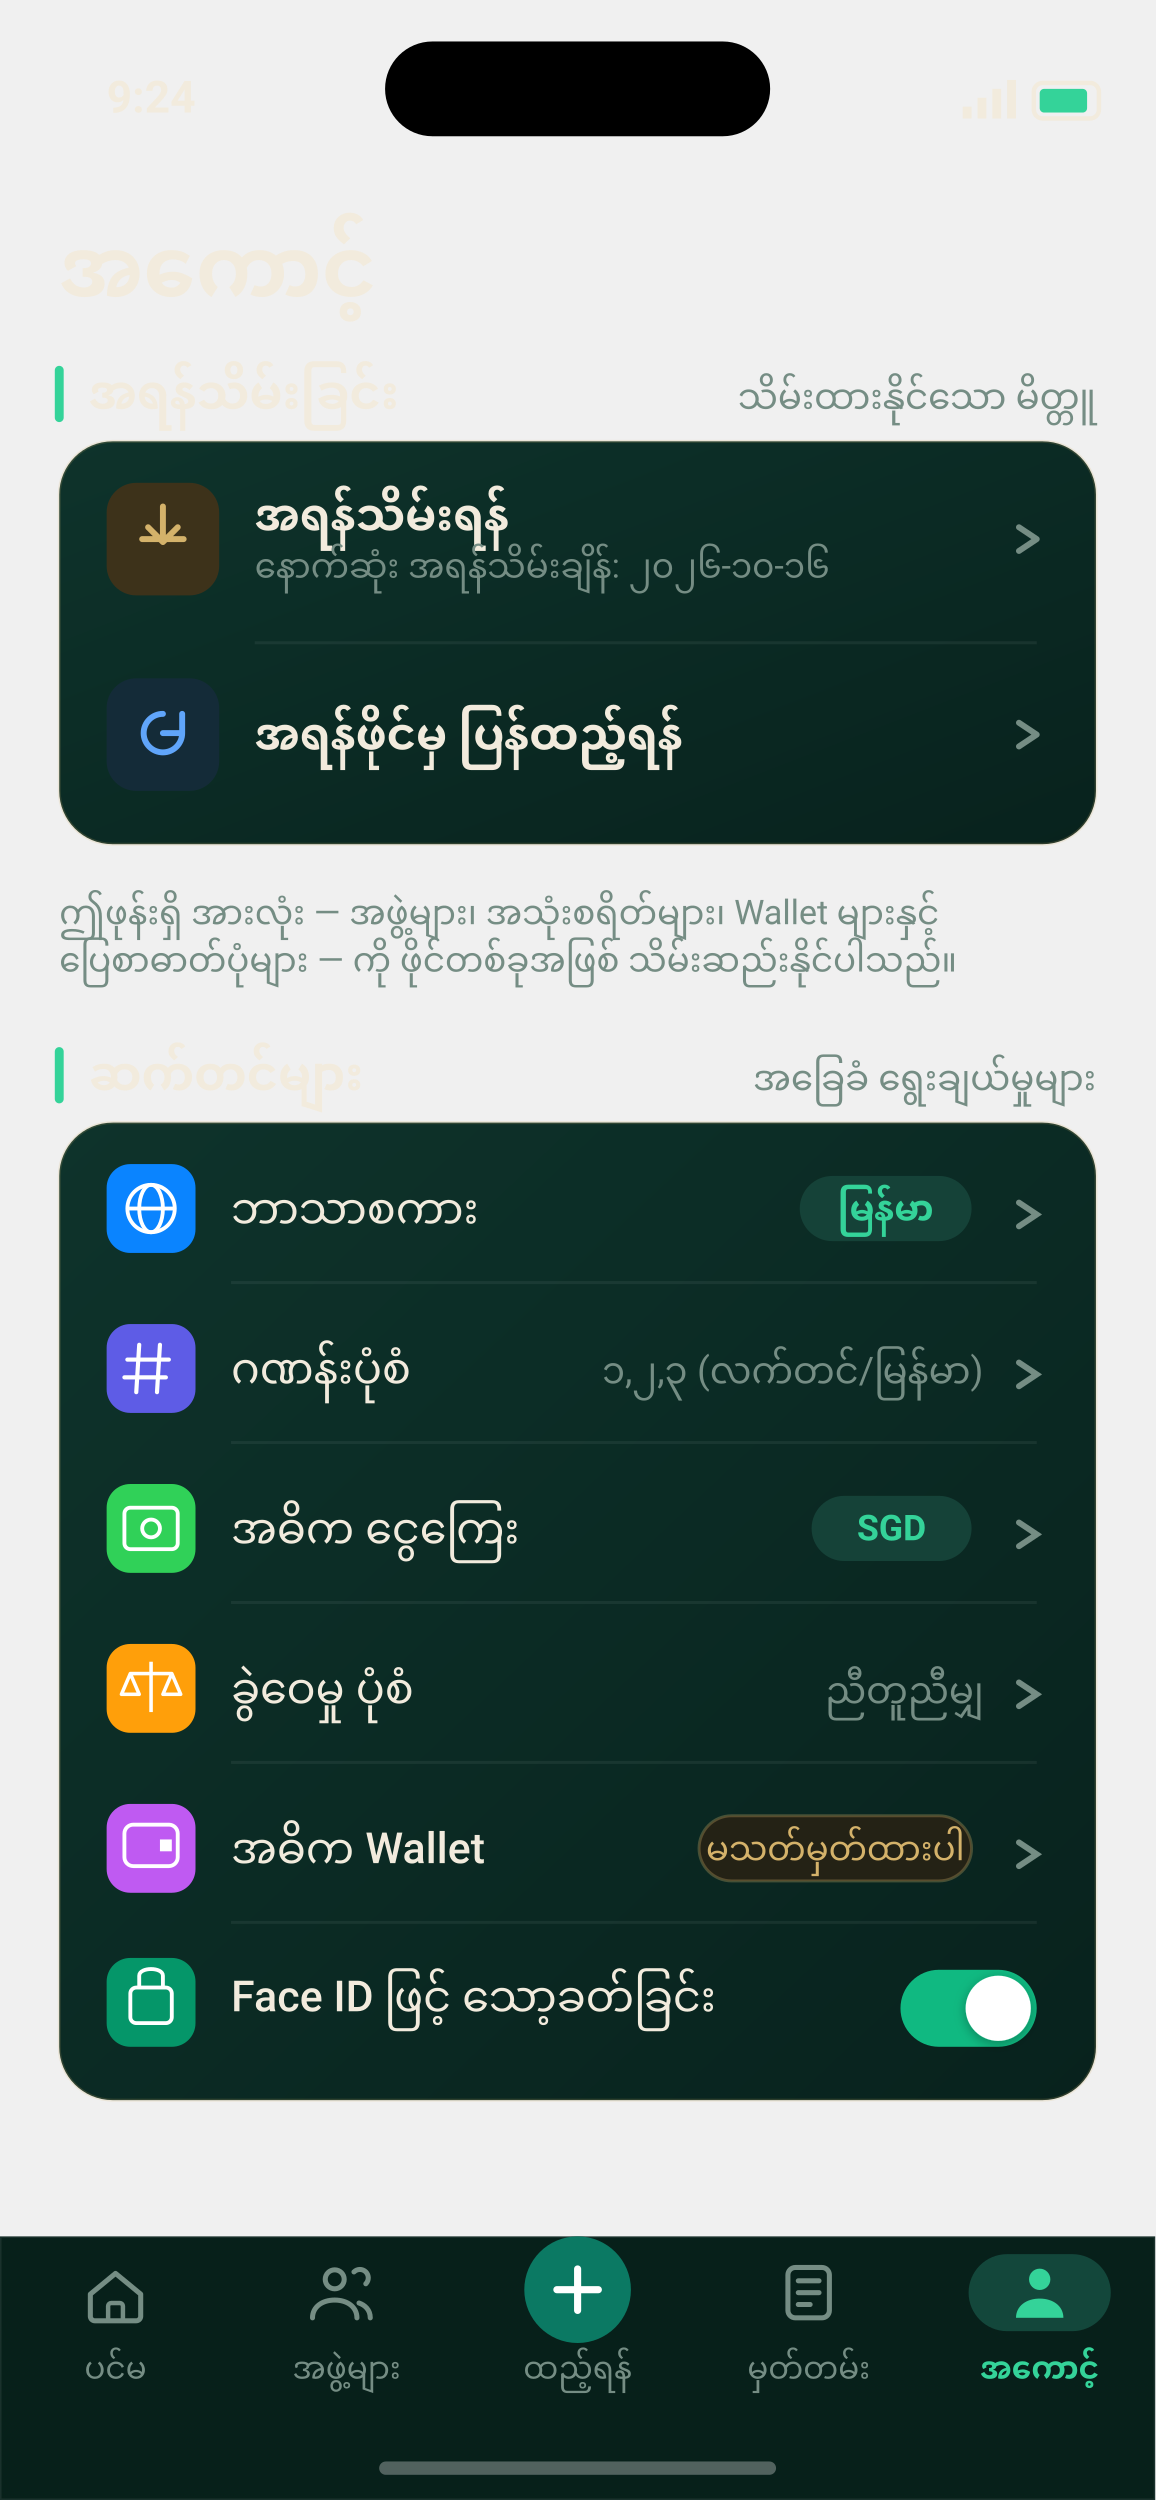
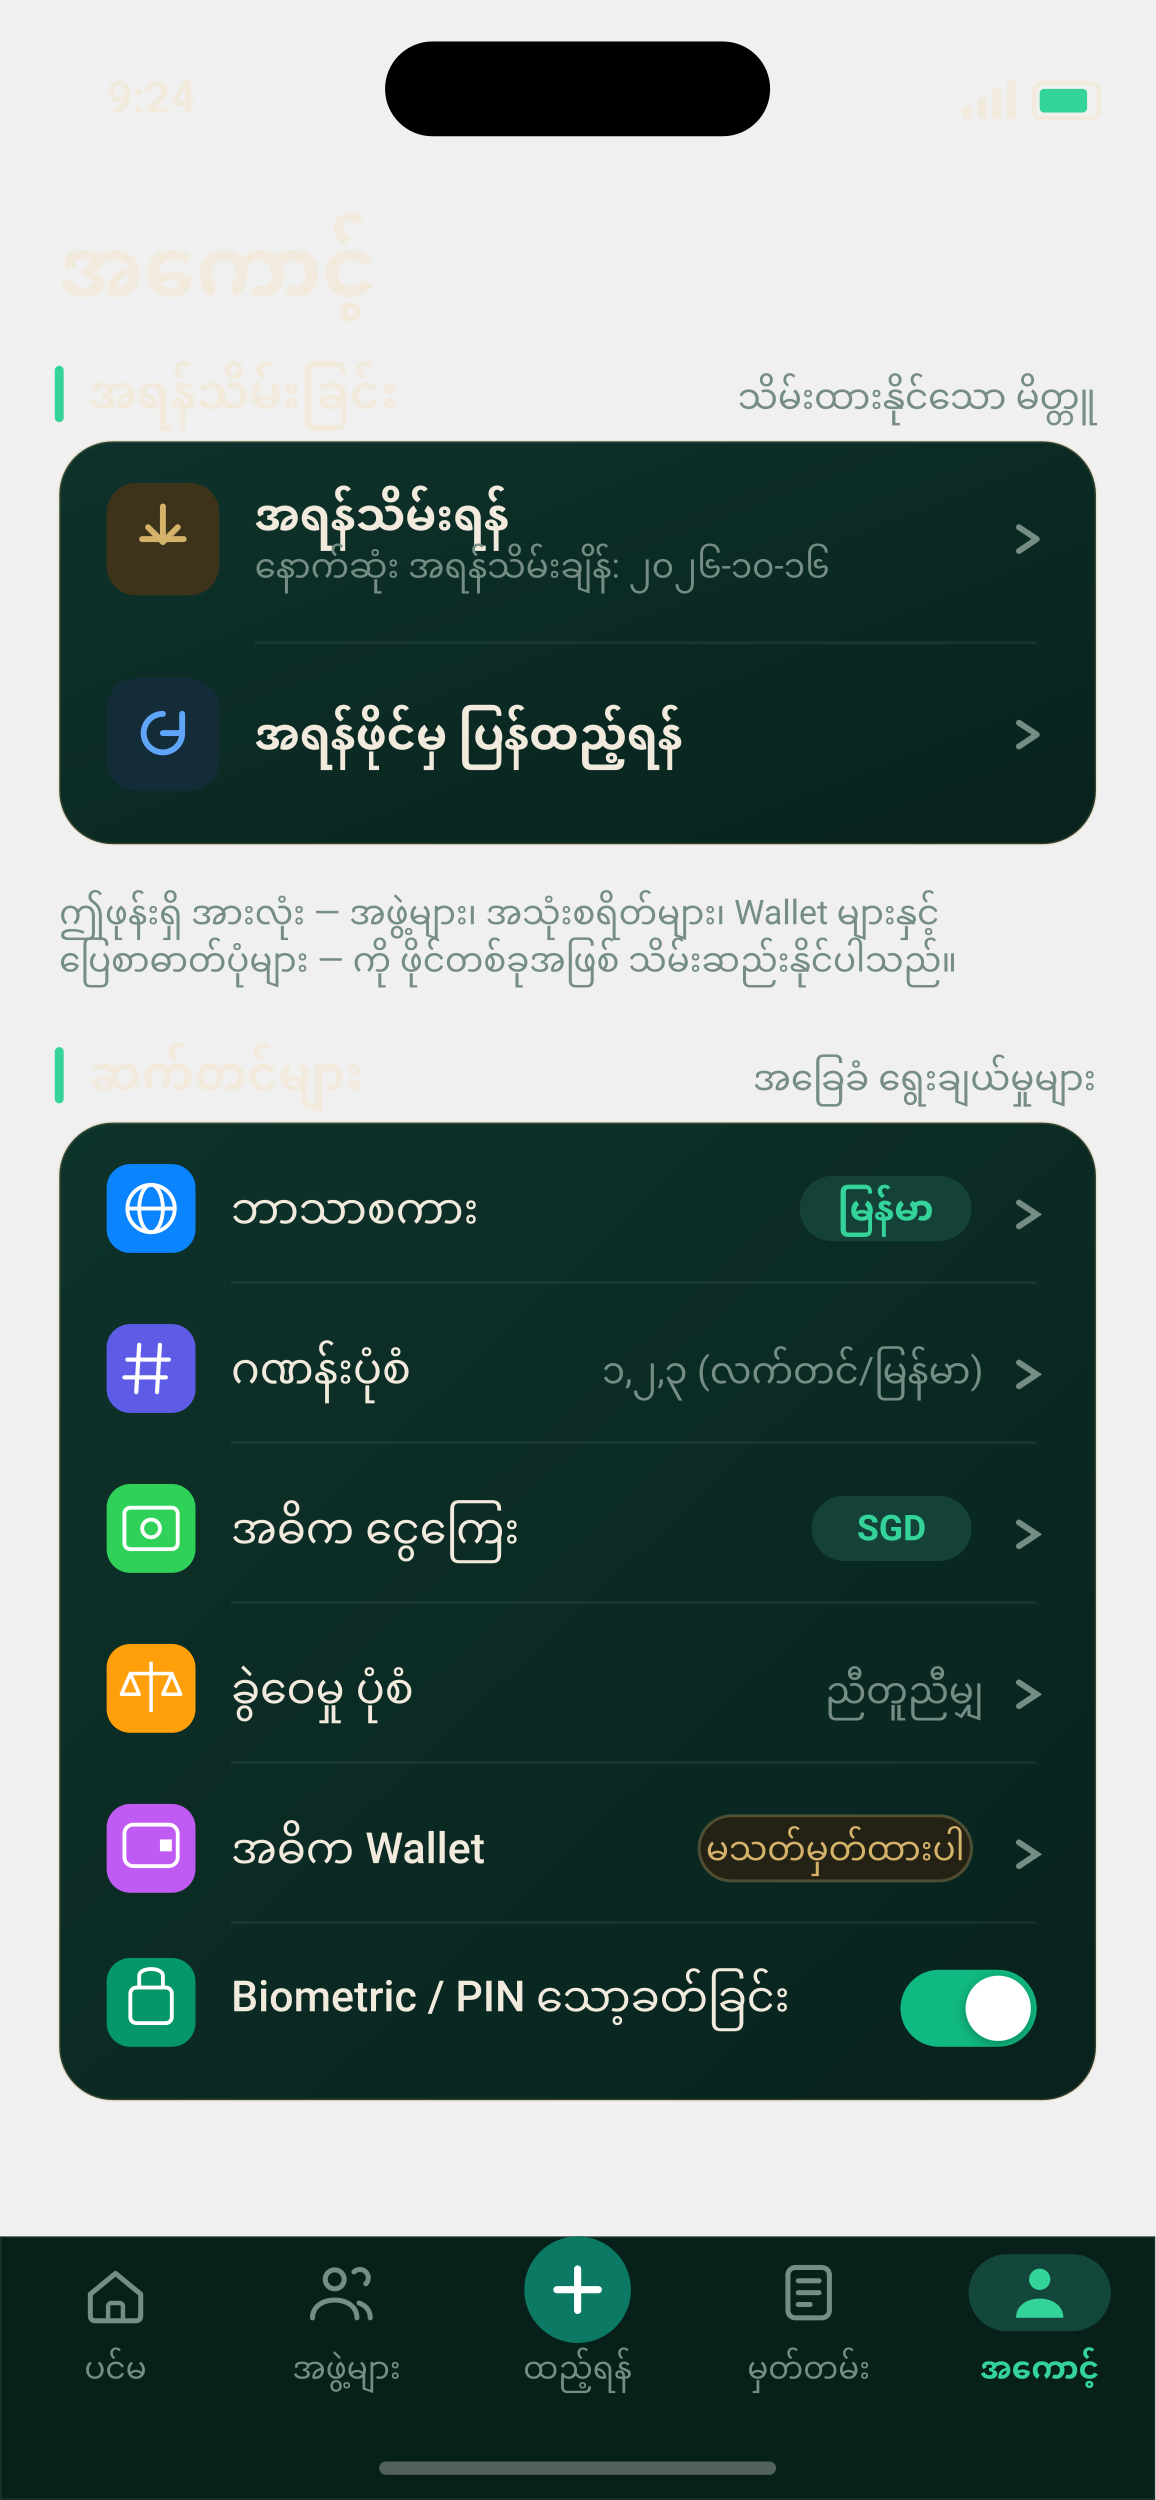
<svg xmlns="http://www.w3.org/2000/svg" viewBox="0 0 390 844" width="390" height="844" style="background:#071E19; font-family:'Noto Sans Myanmar', -apple-system, BlinkMacSystemFont, 'Segoe UI', Roboto, sans-serif;">
  <defs>
    <linearGradient id="accCardGrad" x1="0%" y1="0%" x2="100%" y2="100%">
      <stop offset="0%" stop-color="#0E332B" />
      <stop offset="100%" stop-color="#08221D" />
    </linearGradient>
  </defs>
  <text x="36" y="38" fill="#F2EBDD" font-size="15" font-weight="600">9:24</text>
  <rect x="130" y="14" width="130" height="32" rx="16" fill="#000" />
  <g transform="translate(325, 26)" fill="#F2EBDD">
    <path d="M 0 10 L 3 10 L 3 14 L 0 14 Z M 5 7 L 8 7 L 8 14 L 5 14 Z M 10 4 L 13 4 L 13 14 L 10 14 Z M 15 1 L 18 1 L 18 14 L 15 14 Z" />
    <rect x="24" y="2" width="22" height="12" rx="3" fill="none" stroke="#F2EBDD" stroke-width="1.5" />
    <rect x="26" y="4" width="16" height="8" rx="1.5" fill="#34D399" />
  </g>
  <g transform="translate(20, 100)">
    <text x="0" y="0" fill="#F2EBDD" font-size="28" font-weight="700">အကောင့်</text>
  </g>
  <g transform="translate(20, 125)">
    <line x1="0" y1="0" x2="0" y2="16" stroke="#34D399" stroke-width="3" stroke-linecap="round" />
    <text x="10" y="13" fill="#F2EBDD" font-size="16" font-weight="700">အရန်သိမ်းခြင်း</text>
    <text x="350" y="13" text-anchor="end" fill="#758D84" font-size="12">သိမ်းထားနိုင်သော မိတ္တူ</text>
    <rect x="0" y="24" width="350" height="136" rx="18" fill="url(#accCardGrad)" stroke="rgba(212,178,106,0.18)" stroke-width="1" />
    <rect x="16" y="38" width="38" height="38" rx="10" fill="#3D321A" />
    <path d="M 28 57 L 42 57 M 35 46 L 35 58 M 30 53 L 35 58 L 40 53" stroke="#D4B26A" stroke-width="2" fill="none" stroke-linecap="round" stroke-linejoin="round" />
    <text x="66" y="54" fill="#F2EBDD" font-size="15" font-weight="600">အရန်သိမ်းရန်</text>
    <text x="66" y="70" fill="#758D84" font-size="11.5">နောက်ဆုံး အရန်သိမ်းချိန်: ၂၀၂၆-၁၀-၁၆</text>
    <path d="M 324 53 L 330 57 L 324 61" stroke="#758D84" stroke-width="2" fill="none" stroke-linecap="round" stroke-linejoin="round" />
    <line x1="66" y1="92" x2="330" y2="92" stroke="rgba(255,255,255,0.06)" stroke-width="1" />
    <rect x="16" y="104" width="38" height="38" rx="10" fill="#142B38" />
    <path d="M 35 116 A 6.5 6.5 0 1 0 41.5 122.5 M 41.5 116 L 41.5 122.5 L 35 122.5" stroke="#60A5FA" stroke-width="2" fill="none" stroke-linecap="round" stroke-linejoin="round" />
    <text x="66" y="128" fill="#F2EBDD" font-size="15" font-weight="600">အရန်ဖိုင်မှ ပြန်ထည့်ရန်</text>
    <path d="M 324 119 L 330 123 L 324 127" stroke="#758D84" stroke-width="2" fill="none" stroke-linecap="round" stroke-linejoin="round" />
  </g>
  <g transform="translate(20, 312)">
    <text x="0" y="0" fill="#758D84" font-size="11.5">ဤဖုန်းရှိ အားလုံး — အဖွဲ့များ၊ အသုံးစရိတ်များ၊ Wallet များနှင့်</text>
    <text x="0" y="16" fill="#758D84" font-size="11.5">ပြေစာဓာတ်ပုံများ — ကို ဖိုင်တစ်ခုအဖြစ် သိမ်းဆည်းနိုင်ပါသည်။</text>
  </g>
  <g transform="translate(20, 355)">
    <line x1="0" y1="0" x2="0" y2="16" stroke="#34D399" stroke-width="3" stroke-linecap="round" />
    <text x="10" y="13" fill="#F2EBDD" font-size="16" font-weight="700">ဆက်တင်များ</text>
    <text x="350" y="13" text-anchor="end" fill="#758D84" font-size="12">အခြေခံ ရွေးချယ်မှုများ</text>
    <rect x="0" y="24" width="350" height="330" rx="18" fill="url(#accCardGrad)" stroke="rgba(212,178,106,0.18)" stroke-width="1" />
    <rect x="16" y="38" width="30" height="30" rx="8" fill="#0A84FF" />
    <circle cx="31" cy="53" r="8" stroke="#FFF" stroke-width="1.3" fill="none" />
    <ellipse cx="31" cy="53" rx="4" ry="8" stroke="#FFF" stroke-width="1.3" fill="none" />
    <line x1="23" y1="53" x2="39" y2="53" stroke="#FFF" stroke-width="1.3" />
    <text x="58" y="58" fill="#F2EBDD" font-size="14.5" font-weight="500">ဘာသာစကား</text>
    <rect x="250" y="42" width="58" height="22" rx="11" fill="#154238" />
    <text x="279" y="57" text-anchor="middle" fill="#34D399" font-size="12" font-weight="600">မြန်မာ</text>
    <path d="M 324 51 L 330 55 L 324 59" stroke="#758D84" stroke-width="2" fill="none" stroke-linecap="round" />
    <line x1="58" y1="78" x2="330" y2="78" stroke="rgba(255,255,255,0.06)" stroke-width="1" />
    <rect x="16" y="92" width="30" height="30" rx="8" fill="#5E5CE6" />
    <path d="M 27 99 L 26 115 M 34 99 L 33 115 M 23 104 L 37 104 M 22 110 L 36 110" stroke="#FFF" stroke-width="1.4" stroke-linecap="round" />
    <text x="58" y="112" fill="#F2EBDD" font-size="14.5" font-weight="500">ဂဏန်းပုံစံ</text>
    <text x="312" y="112" text-anchor="end" fill="#758D84" font-size="12.5">၁,၂,၃ (လက်တင်/မြန်မာ)</text>
    <path d="M 324 105 L 330 109 L 324 113" stroke="#758D84" stroke-width="2" fill="none" stroke-linecap="round" />
    <line x1="58" y1="132" x2="330" y2="132" stroke="rgba(255,255,255,0.06)" stroke-width="1" />
    <rect x="16" y="146" width="30" height="30" rx="8" fill="#30D158" />
    <rect x="22" y="154" width="18" height="14" rx="2" stroke="#FFF" stroke-width="1.3" fill="none" />
    <circle cx="31" cy="161" r="3" stroke="#FFF" stroke-width="1.3" fill="none" />
    <text x="58" y="166" fill="#F2EBDD" font-size="14.5" font-weight="500">အဓိက ငွေကြေး</text>
    <rect x="254" y="150" width="54" height="22" rx="11" fill="#154238" />
    <text x="281" y="165" text-anchor="middle" fill="#34D399" font-size="12" font-weight="600">SGD</text>
    <path d="M 324 159 L 330 163 L 324 167" stroke="#758D84" stroke-width="2" fill="none" stroke-linecap="round" />
    <line x1="58" y1="186" x2="330" y2="186" stroke="rgba(255,255,255,0.06)" stroke-width="1" />
    <rect x="16" y="200" width="30" height="30" rx="8" fill="#FF9F0A" />
    <path d="M 31 206 L 31 223 M 24 210 L 38 210 M 24 210 L 21 217 L 27 217 Z M 38 210 L 35 217 L 41 217 Z" stroke="#FFF" stroke-width="1.2" fill="none" stroke-linejoin="round" />
    <text x="58" y="220" fill="#F2EBDD" font-size="14.5" font-weight="500">ခွဲဝေမှု ပုံစံ</text>
    <text x="312" y="220" text-anchor="end" fill="#758D84" font-size="12.5">ညီတူညီမျှ</text>
    <path d="M 324 213 L 330 217 L 324 221" stroke="#758D84" stroke-width="2" fill="none" stroke-linecap="round" />
    <line x1="58" y1="240" x2="330" y2="240" stroke="rgba(255,255,255,0.06)" stroke-width="1" />
    <rect x="16" y="254" width="30" height="30" rx="8" fill="#BF5AF2" />
    <rect x="22" y="261" width="18" height="14" rx="3" stroke="#FFF" stroke-width="1.3" fill="none" />
    <path d="M 34 266 L 38 266 L 38 270 L 34 270 Z" fill="#FFF" />
    <text x="58" y="274" fill="#F2EBDD" font-size="14.5" font-weight="500">အဓိက Wallet</text>
    <rect x="216" y="258" width="92" height="22" rx="11" fill="#242215" stroke="rgba(212,178,106,0.3)" stroke-width="1" />
    <text x="262" y="273" text-anchor="middle" fill="#D4B26A" font-size="11.5">မသတ်မှတ်ထားပါ</text>
    <path d="M 324 267 L 330 271 L 324 275" stroke="#758D84" stroke-width="2" fill="none" stroke-linecap="round" />
    <line x1="58" y1="294" x2="330" y2="294" stroke="rgba(255,255,255,0.06)" stroke-width="1" />
    <rect x="16" y="306" width="30" height="30" rx="8" fill="#059669" />
    <rect x="24" y="316" width="14" height="12" rx="2" stroke="#FFF" stroke-width="1.3" fill="none" />
    <path d="M 27 316 L 27 312 C 27 309 35 309 35 312 L 35 316" stroke="#FFF" stroke-width="1.3" fill="none" />
-     <text x="58" y="324" fill="#F2EBDD" font-size="14.5" font-weight="500">Face ID ဖြင့် သော့ခတ်ခြင်း</text>
+     <text x="58" y="324" fill="#F2EBDD" font-size="14.5" font-weight="500">Biometric / PIN သော့ခတ်ခြင်း</text>
    <g transform="translate(284, 310)">
      <rect width="46" height="26" rx="13" fill="#10B981" />
      <circle cx="33" cy="13" r="11" fill="#FFFFFF" filter="drop-shadow(0 1px 2px rgba(0,0,0,0.3))" />
    </g>
  </g>
  <g transform="translate(0, 755)">
    <rect width="390" height="89" fill="#07201A" stroke="rgba(255,255,255,0.08)" stroke-width="1" />
    <path d="M 30.5 19.5 L 39 12.5 L 47.5 19.5 L 47.5 27 C 47.5 27.8 46.8 28.5 46 28.5 L 32 28.5 C 31.2 28.5 30.5 27.8 30.5 27 Z" fill="none" stroke="#758D84" stroke-width="1.7" stroke-linecap="round" stroke-linejoin="round" />
    <path d="M 36.5 28.5 L 36.5 23.5 C 36.5 23 37 22.5 37.5 22.5 L 40.5 22.5 C 41 22.5 41.5 23 41.5 23.5 L 41.5 28.5" fill="none" stroke="#758D84" stroke-width="1.5" stroke-linejoin="round" />
    <text x="39" y="48" text-anchor="middle" fill="#758D84" font-size="10.5">ပင်မ</text>
    <g fill="none" stroke="#758D84" stroke-width="1.7" stroke-linecap="round" stroke-linejoin="round">
      <circle cx="113" cy="14.5" r="3.2" />
      <path d="M 105.5 27.5 C 105.5 23.8 108.8 21.5 113 21.5 C 117.2 21.5 120.5 23.8 120.5 27.5" />
      <path d="M 119.5 12 A 2.6 2.6 0 1 1 123.5 16" />
      <path d="M 121.2 22.5 C 123.2 23.2 125 24.8 125 27.5" />
    </g>
    <text x="117" y="48" text-anchor="middle" fill="#758D84" font-size="10.5">အဖွဲ့များ</text>
    <circle cx="195" cy="18" r="18" fill="#0B7963" />
    <path d="M 195 11 L 195 25 M 188 18 L 202 18" stroke="#FFFFFF" stroke-width="2.4" stroke-linecap="round" />
    <text x="195" y="48" text-anchor="middle" fill="#758D84" font-size="10.5">ထည့်ရန်</text>
    <g stroke="#758D84" stroke-width="1.7" stroke-linecap="round" stroke-linejoin="round" fill="none">
      <rect x="266" y="10.5" width="14" height="17" rx="2.5" />
      <path d="M 269.5 15 L 276.5 15 M 269.5 19 L 276.5 19 M 269.5 23 L 273.5 23" />
    </g>
    <text x="273" y="48" text-anchor="middle" fill="#758D84" font-size="10.5">မှတ်တမ်း</text>
    <rect x="327" y="6" width="48" height="26" rx="13" fill="#13473B" />
    <g fill="#34D399">
      <circle cx="351" cy="14.5" r="3.6" />
      <path d="M 343 27.5 C 343 23.5 346.5 21 351 21 C 355.5 21 359 23.5 359 27.5 Z" />
    </g>
    <text x="351" y="48" text-anchor="middle" fill="#34D399" font-size="10.5" font-weight="600">အကောင့်</text>
    <rect x="128" y="76" width="134" height="4.5" rx="2.25" fill="#FFFFFF" opacity="0.3" />
  </g>
</svg>
